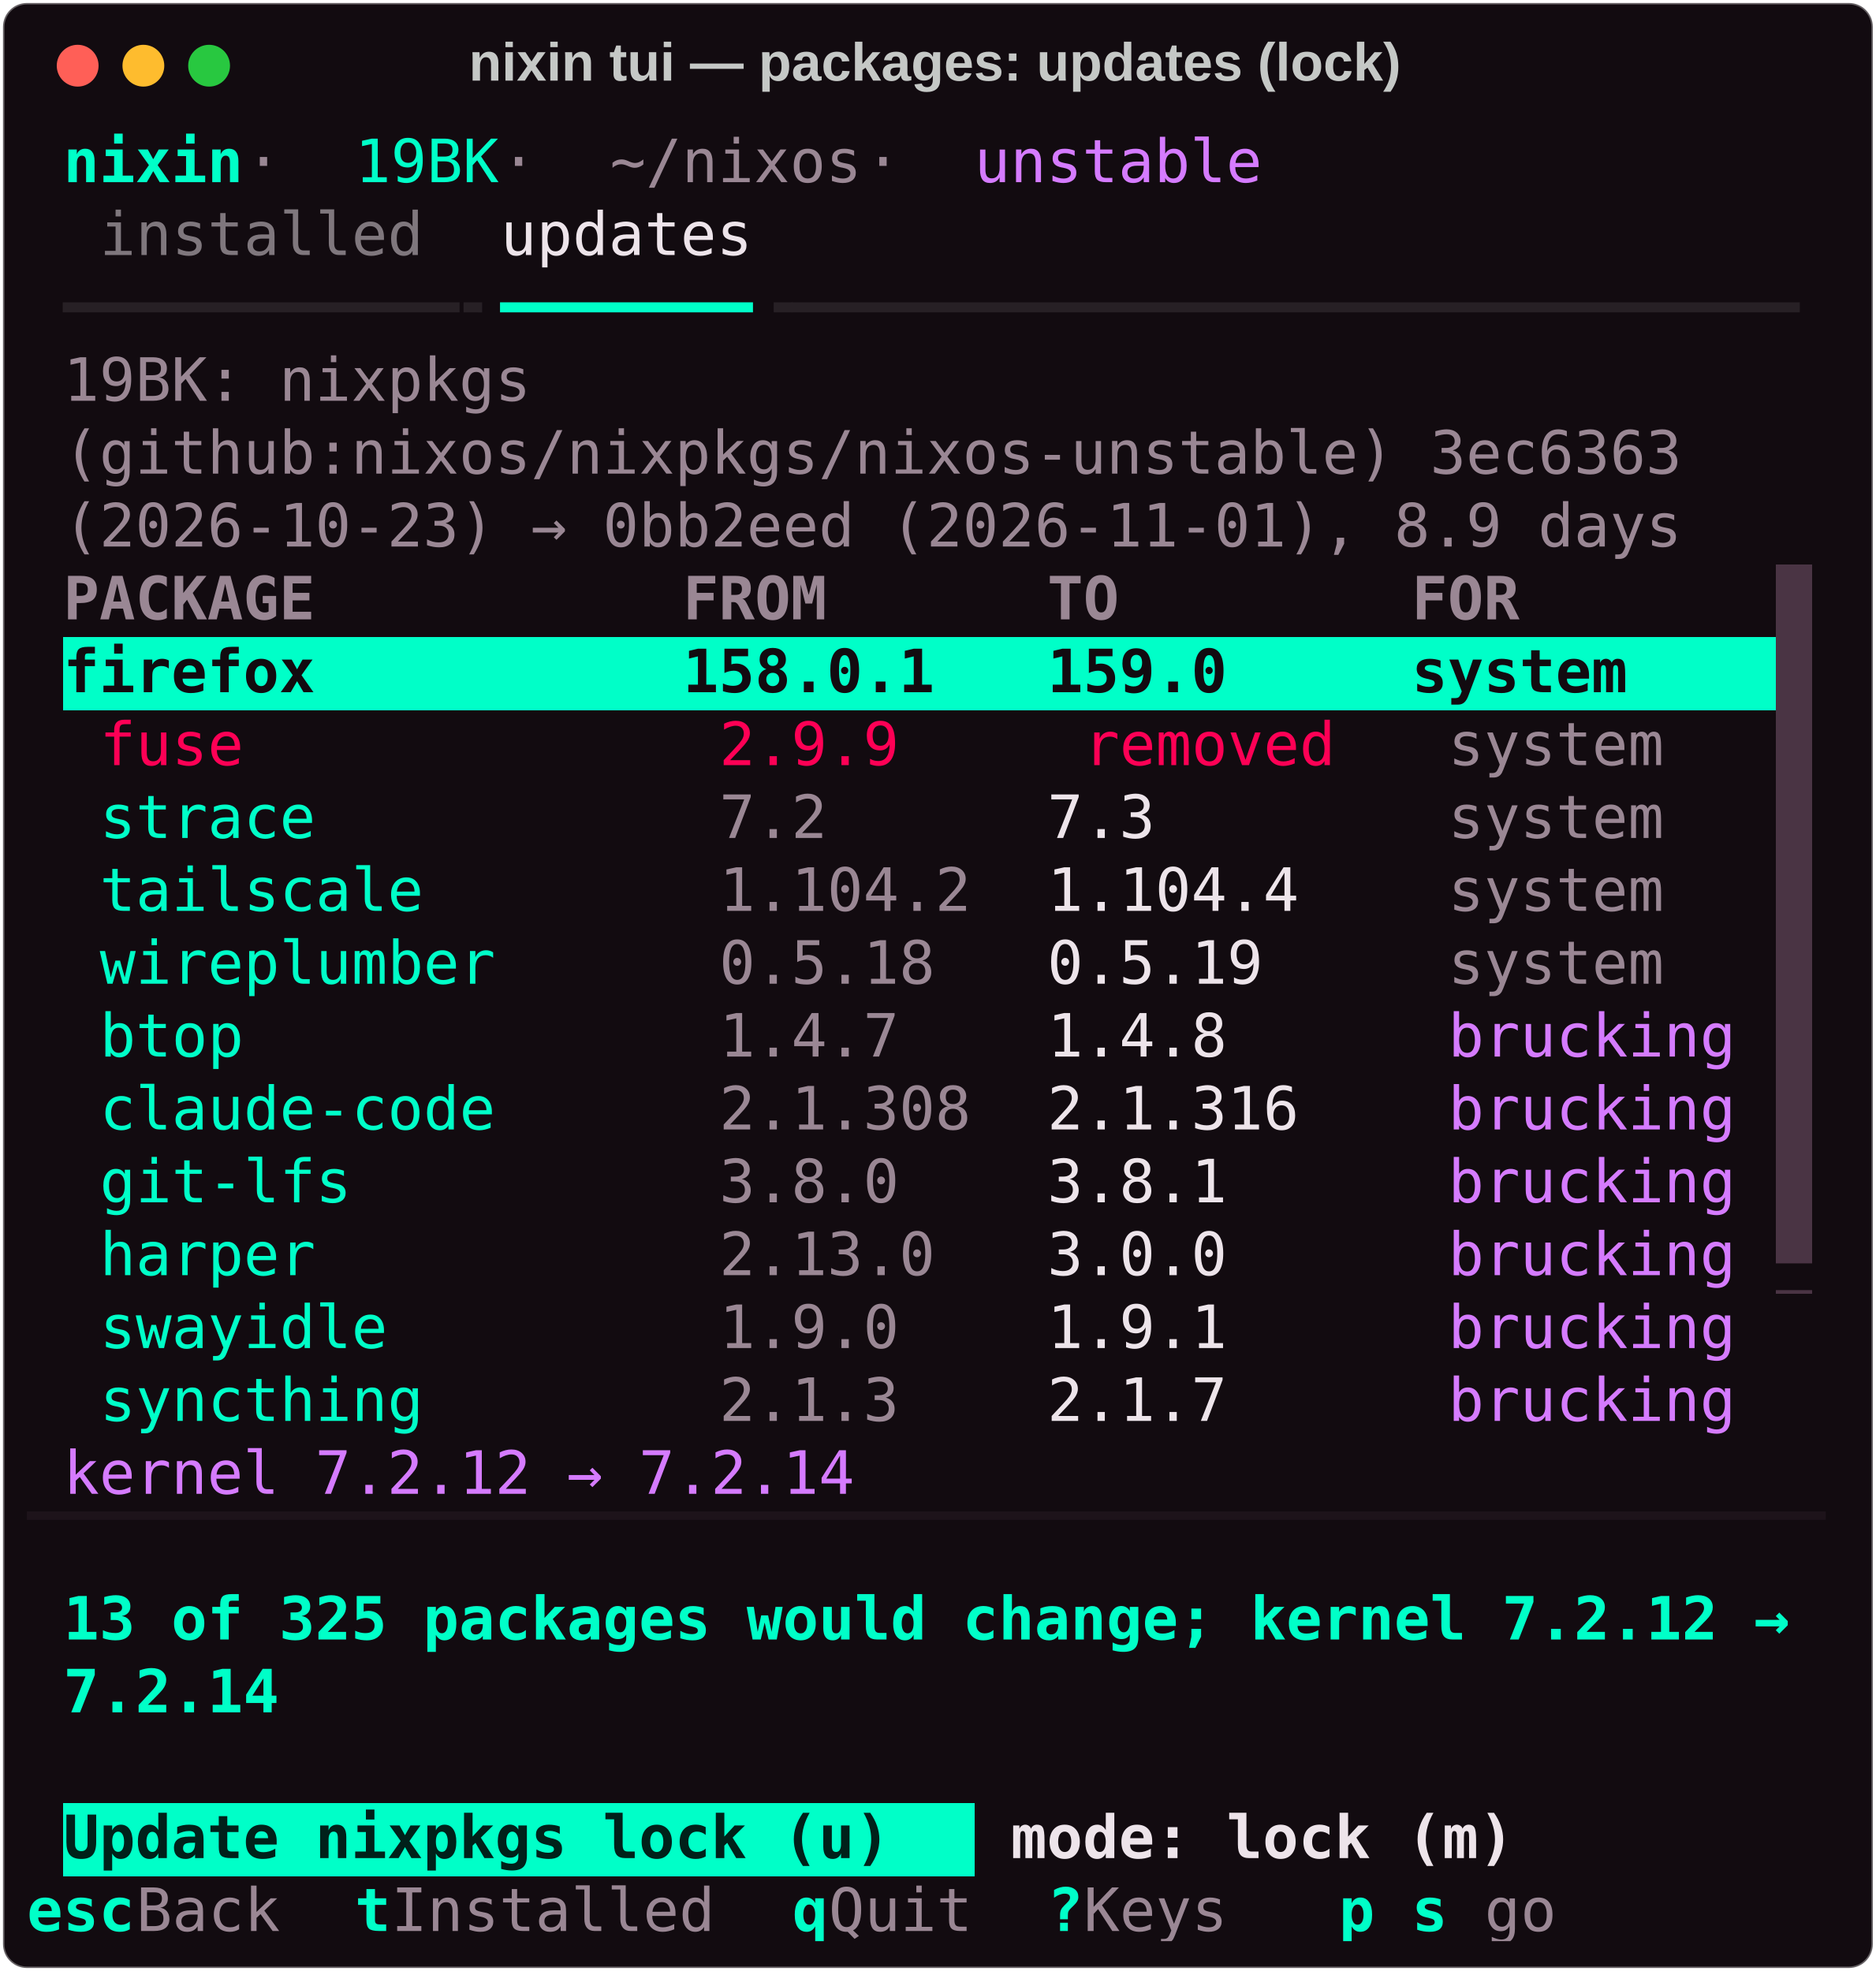
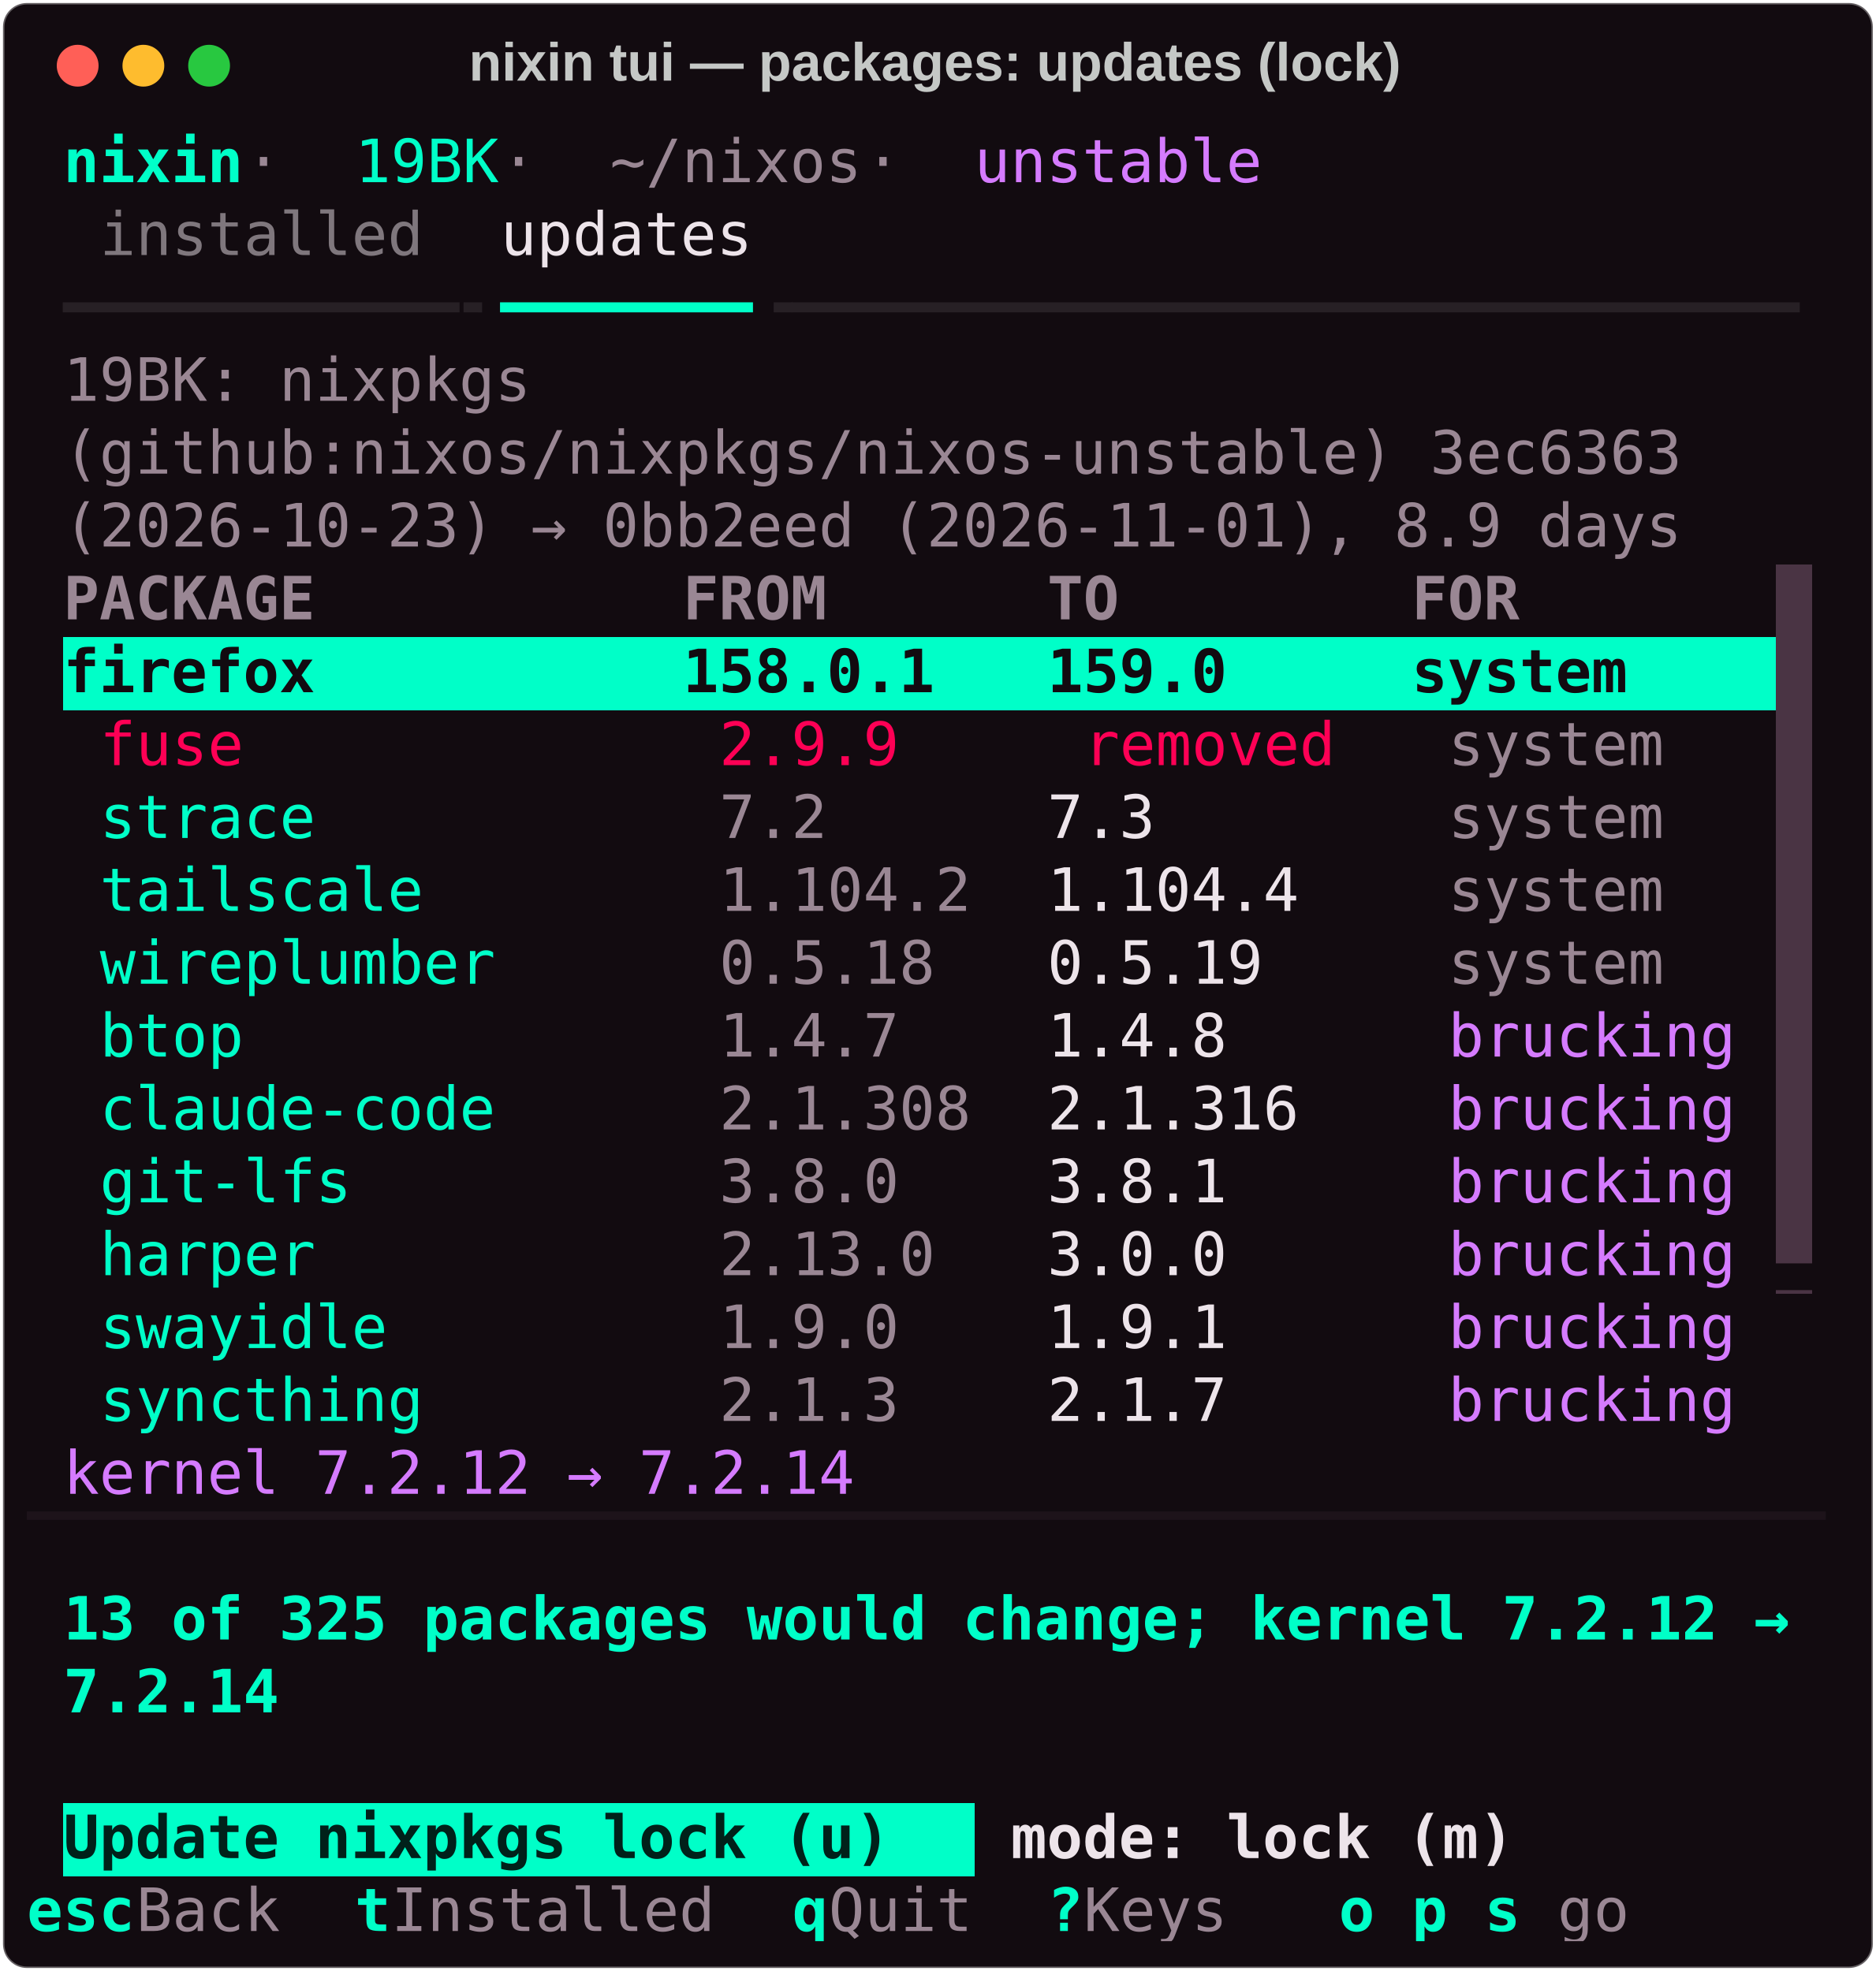
<svg xmlns="http://www.w3.org/2000/svg" class="rich-terminal" viewBox="0 0 628 660.0">
  <style>

    @font-face {
        font-family: "Fira Code";
        src: local("FiraCode-Regular"),
                url("https://cdnjs.cloudflare.com/ajax/libs/firacode/6.2.0/woff2/FiraCode-Regular.woff2") format("woff2"),
                url("https://cdnjs.cloudflare.com/ajax/libs/firacode/6.2.0/woff/FiraCode-Regular.woff") format("woff");
        font-style: normal;
        font-weight: 400;
    }
    @font-face {
        font-family: "Fira Code";
        src: local("FiraCode-Bold"),
                url("https://cdnjs.cloudflare.com/ajax/libs/firacode/6.2.0/woff2/FiraCode-Bold.woff2") format("woff2"),
                url("https://cdnjs.cloudflare.com/ajax/libs/firacode/6.2.0/woff/FiraCode-Bold.woff") format("woff");
        font-style: bold;
        font-weight: 700;
    }

-     .terminal-3539725747-matrix {
+     .terminal-1426546803-matrix {
        font-family: Fira Code, monospace;
        font-size: 20px;
        line-height: 24.4px;
        font-variant-east-asian: full-width;
    }

-     .terminal-3539725747-title {
+     .terminal-1426546803-title {
        font-size: 18px;
        font-weight: bold;
        font-family: arial;
    }

-     .terminal-3539725747-r1 { fill: #c5c8c6 }
- .terminal-3539725747-r2 { fill: #00ffc8;font-weight: bold }
- .terminal-3539725747-r3 { fill: #9a8794 }
- .terminal-3539725747-r4 { fill: #00ffc8 }
- .terminal-3539725747-r5 { fill: #d57bff }
- .terminal-3539725747-r6 { fill: #7f777d }
- .terminal-3539725747-r7 { fill: #ede4ea }
- .terminal-3539725747-r8 { fill: #272025 }
- .terminal-3539725747-r9 { fill: #9a8794;font-weight: bold }
- .terminal-3539725747-r10 { fill: #120b10 }
- .terminal-3539725747-r11 { fill: #120b10;font-weight: bold }
- .terminal-3539725747-r12 { fill: #fe0055 }
- .terminal-3539725747-r13 { fill: #1d131a }
- .terminal-3539725747-r14 { fill: #00211a;font-weight: bold }
- .terminal-3539725747-r15 { fill: #ede4ea;font-weight: bold }
+     .terminal-1426546803-r1 { fill: #c5c8c6 }
+ .terminal-1426546803-r2 { fill: #00ffc8;font-weight: bold }
+ .terminal-1426546803-r3 { fill: #9a8794 }
+ .terminal-1426546803-r4 { fill: #00ffc8 }
+ .terminal-1426546803-r5 { fill: #d57bff }
+ .terminal-1426546803-r6 { fill: #7f777d }
+ .terminal-1426546803-r7 { fill: #ede4ea }
+ .terminal-1426546803-r8 { fill: #272025 }
+ .terminal-1426546803-r9 { fill: #9a8794;font-weight: bold }
+ .terminal-1426546803-r10 { fill: #120b10 }
+ .terminal-1426546803-r11 { fill: #120b10;font-weight: bold }
+ .terminal-1426546803-r12 { fill: #fe0055 }
+ .terminal-1426546803-r13 { fill: #1d131a }
+ .terminal-1426546803-r14 { fill: #00211a;font-weight: bold }
+ .terminal-1426546803-r15 { fill: #ede4ea;font-weight: bold }
    </style>
  <defs>
-     <clipPath id="terminal-3539725747-clip-terminal">
+     <clipPath id="terminal-1426546803-clip-terminal">
      <rect x="0" y="0" width="609.0" height="609.0" />
    </clipPath>
-     <clipPath id="terminal-3539725747-line-0">
+     <clipPath id="terminal-1426546803-line-0">
      <rect x="0" y="1.5" width="610" height="24.65" />
    </clipPath>
-     <clipPath id="terminal-3539725747-line-1">
+     <clipPath id="terminal-1426546803-line-1">
      <rect x="0" y="25.9" width="610" height="24.65" />
    </clipPath>
-     <clipPath id="terminal-3539725747-line-2">
+     <clipPath id="terminal-1426546803-line-2">
      <rect x="0" y="50.3" width="610" height="24.65" />
    </clipPath>
-     <clipPath id="terminal-3539725747-line-3">
+     <clipPath id="terminal-1426546803-line-3">
      <rect x="0" y="74.7" width="610" height="24.65" />
    </clipPath>
-     <clipPath id="terminal-3539725747-line-4">
+     <clipPath id="terminal-1426546803-line-4">
      <rect x="0" y="99.1" width="610" height="24.65" />
    </clipPath>
-     <clipPath id="terminal-3539725747-line-5">
+     <clipPath id="terminal-1426546803-line-5">
      <rect x="0" y="123.5" width="610" height="24.65" />
    </clipPath>
-     <clipPath id="terminal-3539725747-line-6">
+     <clipPath id="terminal-1426546803-line-6">
      <rect x="0" y="147.9" width="610" height="24.65" />
    </clipPath>
-     <clipPath id="terminal-3539725747-line-7">
+     <clipPath id="terminal-1426546803-line-7">
      <rect x="0" y="172.3" width="610" height="24.65" />
    </clipPath>
-     <clipPath id="terminal-3539725747-line-8">
+     <clipPath id="terminal-1426546803-line-8">
      <rect x="0" y="196.7" width="610" height="24.65" />
    </clipPath>
-     <clipPath id="terminal-3539725747-line-9">
+     <clipPath id="terminal-1426546803-line-9">
      <rect x="0" y="221.1" width="610" height="24.65" />
    </clipPath>
-     <clipPath id="terminal-3539725747-line-10">
+     <clipPath id="terminal-1426546803-line-10">
      <rect x="0" y="245.5" width="610" height="24.65" />
    </clipPath>
-     <clipPath id="terminal-3539725747-line-11">
+     <clipPath id="terminal-1426546803-line-11">
      <rect x="0" y="269.9" width="610" height="24.65" />
    </clipPath>
-     <clipPath id="terminal-3539725747-line-12">
+     <clipPath id="terminal-1426546803-line-12">
      <rect x="0" y="294.3" width="610" height="24.65" />
    </clipPath>
-     <clipPath id="terminal-3539725747-line-13">
+     <clipPath id="terminal-1426546803-line-13">
      <rect x="0" y="318.7" width="610" height="24.65" />
    </clipPath>
-     <clipPath id="terminal-3539725747-line-14">
+     <clipPath id="terminal-1426546803-line-14">
      <rect x="0" y="343.1" width="610" height="24.65" />
    </clipPath>
-     <clipPath id="terminal-3539725747-line-15">
+     <clipPath id="terminal-1426546803-line-15">
      <rect x="0" y="367.5" width="610" height="24.65" />
    </clipPath>
-     <clipPath id="terminal-3539725747-line-16">
+     <clipPath id="terminal-1426546803-line-16">
      <rect x="0" y="391.9" width="610" height="24.65" />
    </clipPath>
-     <clipPath id="terminal-3539725747-line-17">
+     <clipPath id="terminal-1426546803-line-17">
      <rect x="0" y="416.3" width="610" height="24.65" />
    </clipPath>
-     <clipPath id="terminal-3539725747-line-18">
+     <clipPath id="terminal-1426546803-line-18">
      <rect x="0" y="440.7" width="610" height="24.65" />
    </clipPath>
-     <clipPath id="terminal-3539725747-line-19">
+     <clipPath id="terminal-1426546803-line-19">
      <rect x="0" y="465.1" width="610" height="24.65" />
    </clipPath>
-     <clipPath id="terminal-3539725747-line-20">
+     <clipPath id="terminal-1426546803-line-20">
      <rect x="0" y="489.5" width="610" height="24.65" />
    </clipPath>
-     <clipPath id="terminal-3539725747-line-21">
+     <clipPath id="terminal-1426546803-line-21">
      <rect x="0" y="513.9" width="610" height="24.65" />
    </clipPath>
-     <clipPath id="terminal-3539725747-line-22">
+     <clipPath id="terminal-1426546803-line-22">
      <rect x="0" y="538.3" width="610" height="24.65" />
    </clipPath>
-     <clipPath id="terminal-3539725747-line-23">
+     <clipPath id="terminal-1426546803-line-23">
      <rect x="0" y="562.7" width="610" height="24.65" />
    </clipPath>
  </defs>
  <rect fill="#120b10" stroke="rgba(255,255,255,0.35)" stroke-width="1" x="1" y="1" width="626" height="658" rx="8" />
-   <text class="terminal-3539725747-title" fill="#c5c8c6" text-anchor="middle" x="313" y="27">nixin tui — packages: updates (lock)</text>
+   <text class="terminal-1426546803-title" fill="#c5c8c6" text-anchor="middle" x="313" y="27">nixin tui — packages: updates (lock)</text>
  <g transform="translate(26,22)">
    <circle cx="0" cy="0" r="7" fill="#ff5f57" />
    <circle cx="22" cy="0" r="7" fill="#febc2e" />
    <circle cx="44" cy="0" r="7" fill="#28c840" />
  </g>
-   <g transform="translate(9, 41)" clip-path="url(#terminal-3539725747-clip-terminal)">
+   <g transform="translate(9, 41)" clip-path="url(#terminal-1426546803-clip-terminal)">
    <rect fill="#4a3444" x="585.6" y="147.9" width="12.2" height="24.65" shape-rendering="crispEdges" />
    <rect fill="#00ffc8" x="12.2" y="172.3" width="207.4" height="24.65" shape-rendering="crispEdges" />
    <rect fill="#00ffc8" x="219.6" y="172.3" width="122" height="24.65" shape-rendering="crispEdges" />
    <rect fill="#00ffc8" x="341.6" y="172.3" width="122" height="24.65" shape-rendering="crispEdges" />
    <rect fill="#00ffc8" x="463.6" y="172.3" width="122" height="24.65" shape-rendering="crispEdges" />
    <rect fill="#4a3444" x="585.6" y="172.3" width="12.2" height="24.65" shape-rendering="crispEdges" />
    <rect fill="#4a3444" x="585.6" y="196.7" width="12.2" height="24.65" shape-rendering="crispEdges" />
    <rect fill="#4a3444" x="585.6" y="221.1" width="12.2" height="24.65" shape-rendering="crispEdges" />
    <rect fill="#4a3444" x="585.6" y="245.5" width="12.2" height="24.65" shape-rendering="crispEdges" />
    <rect fill="#4a3444" x="585.6" y="269.9" width="12.2" height="24.65" shape-rendering="crispEdges" />
    <rect fill="#4a3444" x="585.6" y="294.3" width="12.2" height="24.65" shape-rendering="crispEdges" />
    <rect fill="#4a3444" x="585.6" y="318.7" width="12.2" height="24.65" shape-rendering="crispEdges" />
    <rect fill="#4a3444" x="585.6" y="343.1" width="12.2" height="24.65" shape-rendering="crispEdges" />
    <rect fill="#4a3444" x="585.6" y="367.5" width="12.2" height="24.65" shape-rendering="crispEdges" />
    <rect fill="#00ffc8" x="12.2" y="562.7" width="305" height="24.65" shape-rendering="crispEdges" />
-     <g class="terminal-3539725747-matrix">
-       <text class="terminal-3539725747-r2" x="12.2" y="20" textLength="61" clip-path="url(#terminal-3539725747-line-0)">nixin</text>
-       <text class="terminal-3539725747-r3" x="73.2" y="20" textLength="36.6" clip-path="url(#terminal-3539725747-line-0)"> · </text>
-       <text class="terminal-3539725747-r4" x="109.8" y="20" textLength="48.8" clip-path="url(#terminal-3539725747-line-0)">19BK</text>
-       <text class="terminal-3539725747-r3" x="158.6" y="20" textLength="36.6" clip-path="url(#terminal-3539725747-line-0)"> · </text>
-       <text class="terminal-3539725747-r3" x="195.2" y="20" textLength="85.4" clip-path="url(#terminal-3539725747-line-0)">~/nixos</text>
-       <text class="terminal-3539725747-r3" x="280.6" y="20" textLength="36.6" clip-path="url(#terminal-3539725747-line-0)"> · </text>
-       <text class="terminal-3539725747-r5" x="317.2" y="20" textLength="97.6" clip-path="url(#terminal-3539725747-line-0)">unstable</text>
-       <text class="terminal-3539725747-r1" x="610" y="20" textLength="12.2" clip-path="url(#terminal-3539725747-line-0)">
- </text>
-       <text class="terminal-3539725747-r6" x="24.4" y="44.4" textLength="109.8" clip-path="url(#terminal-3539725747-line-1)">installed</text>
-       <text class="terminal-3539725747-r7" x="158.6" y="44.4" textLength="85.4" clip-path="url(#terminal-3539725747-line-1)">updates</text>
-       <text class="terminal-3539725747-r1" x="610" y="44.4" textLength="12.2" clip-path="url(#terminal-3539725747-line-1)">
- </text>
-       <text class="terminal-3539725747-r8" x="12.2" y="68.8" textLength="134.2" clip-path="url(#terminal-3539725747-line-2)">━━━━━━━━━━━</text>
-       <text class="terminal-3539725747-r8" x="146.4" y="68.8" textLength="12.2" clip-path="url(#terminal-3539725747-line-2)">╸</text>
-       <text class="terminal-3539725747-r4" x="158.6" y="68.8" textLength="85.4" clip-path="url(#terminal-3539725747-line-2)">━━━━━━━</text>
-       <text class="terminal-3539725747-r8" x="244" y="68.8" textLength="12.2" clip-path="url(#terminal-3539725747-line-2)">╺</text>
-       <text class="terminal-3539725747-r8" x="256.2" y="68.8" textLength="341.6" clip-path="url(#terminal-3539725747-line-2)">━━━━━━━━━━━━━━━━━━━━━━━━━━━━</text>
-       <text class="terminal-3539725747-r1" x="610" y="68.8" textLength="12.2" clip-path="url(#terminal-3539725747-line-2)">
- </text>
-       <text class="terminal-3539725747-r3" x="12.2" y="93.2" textLength="158.6" clip-path="url(#terminal-3539725747-line-3)">19BK: nixpkgs</text>
-       <text class="terminal-3539725747-r1" x="610" y="93.2" textLength="12.2" clip-path="url(#terminal-3539725747-line-3)">
- </text>
-       <text class="terminal-3539725747-r3" x="12.2" y="117.6" textLength="549" clip-path="url(#terminal-3539725747-line-4)">(github:nixos/nixpkgs/nixos-unstable) 3ec6363</text>
-       <text class="terminal-3539725747-r1" x="610" y="117.6" textLength="12.2" clip-path="url(#terminal-3539725747-line-4)">
- </text>
-       <text class="terminal-3539725747-r3" x="12.2" y="142" textLength="549" clip-path="url(#terminal-3539725747-line-5)">(2026-10-23) → 0bb2eed (2026-11-01), 8.9 days</text>
-       <text class="terminal-3539725747-r1" x="610" y="142" textLength="12.2" clip-path="url(#terminal-3539725747-line-5)">
- </text>
-       <text class="terminal-3539725747-r9" x="12.2" y="166.4" textLength="207.4" clip-path="url(#terminal-3539725747-line-6)"> PACKAGE         </text>
-       <text class="terminal-3539725747-r9" x="219.6" y="166.4" textLength="122" clip-path="url(#terminal-3539725747-line-6)"> FROM     </text>
-       <text class="terminal-3539725747-r9" x="341.6" y="166.4" textLength="122" clip-path="url(#terminal-3539725747-line-6)"> TO       </text>
-       <text class="terminal-3539725747-r9" x="463.6" y="166.4" textLength="122" clip-path="url(#terminal-3539725747-line-6)"> FOR      </text>
-       <text class="terminal-3539725747-r1" x="610" y="166.4" textLength="12.2" clip-path="url(#terminal-3539725747-line-6)">
- </text>
-       <text class="terminal-3539725747-r11" x="12.2" y="190.8" textLength="207.4" clip-path="url(#terminal-3539725747-line-7)"> firefox         </text>
-       <text class="terminal-3539725747-r11" x="219.6" y="190.8" textLength="122" clip-path="url(#terminal-3539725747-line-7)"> 158.0.1  </text>
-       <text class="terminal-3539725747-r11" x="341.6" y="190.8" textLength="122" clip-path="url(#terminal-3539725747-line-7)"> 159.0    </text>
-       <text class="terminal-3539725747-r11" x="463.6" y="190.8" textLength="122" clip-path="url(#terminal-3539725747-line-7)"> system   </text>
-       <text class="terminal-3539725747-r1" x="610" y="190.8" textLength="12.2" clip-path="url(#terminal-3539725747-line-7)">
- </text>
-       <text class="terminal-3539725747-r12" x="24.4" y="215.2" textLength="48.8" clip-path="url(#terminal-3539725747-line-8)">fuse</text>
-       <text class="terminal-3539725747-r12" x="231.8" y="215.2" textLength="61" clip-path="url(#terminal-3539725747-line-8)">2.9.9</text>
-       <text class="terminal-3539725747-r12" x="353.8" y="215.2" textLength="85.4" clip-path="url(#terminal-3539725747-line-8)">removed</text>
-       <text class="terminal-3539725747-r3" x="475.8" y="215.2" textLength="73.2" clip-path="url(#terminal-3539725747-line-8)">system</text>
-       <text class="terminal-3539725747-r1" x="610" y="215.2" textLength="12.2" clip-path="url(#terminal-3539725747-line-8)">
- </text>
-       <text class="terminal-3539725747-r4" x="24.4" y="239.6" textLength="73.2" clip-path="url(#terminal-3539725747-line-9)">strace</text>
-       <text class="terminal-3539725747-r3" x="231.8" y="239.6" textLength="36.6" clip-path="url(#terminal-3539725747-line-9)">7.2</text>
-       <text class="terminal-3539725747-r7" x="341.6" y="239.6" textLength="122" clip-path="url(#terminal-3539725747-line-9)"> 7.3      </text>
-       <text class="terminal-3539725747-r3" x="475.8" y="239.6" textLength="73.2" clip-path="url(#terminal-3539725747-line-9)">system</text>
-       <text class="terminal-3539725747-r1" x="610" y="239.6" textLength="12.2" clip-path="url(#terminal-3539725747-line-9)">
- </text>
-       <text class="terminal-3539725747-r4" x="24.4" y="264" textLength="109.8" clip-path="url(#terminal-3539725747-line-10)">tailscale</text>
-       <text class="terminal-3539725747-r3" x="231.8" y="264" textLength="85.4" clip-path="url(#terminal-3539725747-line-10)">1.104.2</text>
-       <text class="terminal-3539725747-r7" x="341.6" y="264" textLength="122" clip-path="url(#terminal-3539725747-line-10)"> 1.104.4  </text>
-       <text class="terminal-3539725747-r3" x="475.8" y="264" textLength="73.2" clip-path="url(#terminal-3539725747-line-10)">system</text>
-       <text class="terminal-3539725747-r1" x="610" y="264" textLength="12.2" clip-path="url(#terminal-3539725747-line-10)">
- </text>
-       <text class="terminal-3539725747-r4" x="24.4" y="288.4" textLength="134.2" clip-path="url(#terminal-3539725747-line-11)">wireplumber</text>
-       <text class="terminal-3539725747-r3" x="231.8" y="288.4" textLength="73.2" clip-path="url(#terminal-3539725747-line-11)">0.5.18</text>
-       <text class="terminal-3539725747-r7" x="341.6" y="288.4" textLength="122" clip-path="url(#terminal-3539725747-line-11)"> 0.5.19   </text>
-       <text class="terminal-3539725747-r3" x="475.8" y="288.4" textLength="73.2" clip-path="url(#terminal-3539725747-line-11)">system</text>
-       <text class="terminal-3539725747-r1" x="610" y="288.4" textLength="12.2" clip-path="url(#terminal-3539725747-line-11)">
- </text>
-       <text class="terminal-3539725747-r4" x="24.4" y="312.8" textLength="48.8" clip-path="url(#terminal-3539725747-line-12)">btop</text>
-       <text class="terminal-3539725747-r3" x="231.8" y="312.8" textLength="61" clip-path="url(#terminal-3539725747-line-12)">1.4.7</text>
-       <text class="terminal-3539725747-r7" x="341.6" y="312.8" textLength="122" clip-path="url(#terminal-3539725747-line-12)"> 1.4.8    </text>
-       <text class="terminal-3539725747-r5" x="475.8" y="312.8" textLength="97.6" clip-path="url(#terminal-3539725747-line-12)">brucking</text>
-       <text class="terminal-3539725747-r1" x="610" y="312.8" textLength="12.2" clip-path="url(#terminal-3539725747-line-12)">
- </text>
-       <text class="terminal-3539725747-r4" x="24.4" y="337.2" textLength="134.2" clip-path="url(#terminal-3539725747-line-13)">claude-code</text>
-       <text class="terminal-3539725747-r3" x="231.8" y="337.2" textLength="85.4" clip-path="url(#terminal-3539725747-line-13)">2.1.308</text>
-       <text class="terminal-3539725747-r7" x="341.6" y="337.2" textLength="122" clip-path="url(#terminal-3539725747-line-13)"> 2.1.316  </text>
-       <text class="terminal-3539725747-r5" x="475.8" y="337.2" textLength="97.6" clip-path="url(#terminal-3539725747-line-13)">brucking</text>
-       <text class="terminal-3539725747-r1" x="610" y="337.2" textLength="12.2" clip-path="url(#terminal-3539725747-line-13)">
- </text>
-       <text class="terminal-3539725747-r4" x="24.4" y="361.6" textLength="85.4" clip-path="url(#terminal-3539725747-line-14)">git-lfs</text>
-       <text class="terminal-3539725747-r3" x="231.8" y="361.6" textLength="61" clip-path="url(#terminal-3539725747-line-14)">3.8.0</text>
-       <text class="terminal-3539725747-r7" x="341.6" y="361.6" textLength="122" clip-path="url(#terminal-3539725747-line-14)"> 3.8.1    </text>
-       <text class="terminal-3539725747-r5" x="475.8" y="361.6" textLength="97.6" clip-path="url(#terminal-3539725747-line-14)">brucking</text>
-       <text class="terminal-3539725747-r1" x="610" y="361.6" textLength="12.2" clip-path="url(#terminal-3539725747-line-14)">
- </text>
-       <text class="terminal-3539725747-r4" x="24.4" y="386" textLength="73.2" clip-path="url(#terminal-3539725747-line-15)">harper</text>
-       <text class="terminal-3539725747-r3" x="231.8" y="386" textLength="73.2" clip-path="url(#terminal-3539725747-line-15)">2.13.0</text>
-       <text class="terminal-3539725747-r7" x="341.6" y="386" textLength="122" clip-path="url(#terminal-3539725747-line-15)"> 3.0.0    </text>
-       <text class="terminal-3539725747-r5" x="475.8" y="386" textLength="97.6" clip-path="url(#terminal-3539725747-line-15)">brucking</text>
-       <text class="terminal-3539725747-r10" x="585.6" y="386" textLength="12.2" clip-path="url(#terminal-3539725747-line-15)">▃</text>
-       <text class="terminal-3539725747-r1" x="610" y="386" textLength="12.2" clip-path="url(#terminal-3539725747-line-15)">
- </text>
-       <text class="terminal-3539725747-r4" x="24.4" y="410.4" textLength="97.6" clip-path="url(#terminal-3539725747-line-16)">swayidle</text>
-       <text class="terminal-3539725747-r3" x="231.8" y="410.4" textLength="61" clip-path="url(#terminal-3539725747-line-16)">1.9.0</text>
-       <text class="terminal-3539725747-r7" x="341.6" y="410.4" textLength="122" clip-path="url(#terminal-3539725747-line-16)"> 1.9.1    </text>
-       <text class="terminal-3539725747-r5" x="475.8" y="410.4" textLength="97.6" clip-path="url(#terminal-3539725747-line-16)">brucking</text>
-       <text class="terminal-3539725747-r1" x="610" y="410.4" textLength="12.2" clip-path="url(#terminal-3539725747-line-16)">
- </text>
-       <text class="terminal-3539725747-r4" x="24.4" y="434.8" textLength="109.8" clip-path="url(#terminal-3539725747-line-17)">syncthing</text>
-       <text class="terminal-3539725747-r3" x="231.8" y="434.8" textLength="61" clip-path="url(#terminal-3539725747-line-17)">2.1.3</text>
-       <text class="terminal-3539725747-r7" x="341.6" y="434.8" textLength="122" clip-path="url(#terminal-3539725747-line-17)"> 2.1.7    </text>
-       <text class="terminal-3539725747-r5" x="475.8" y="434.8" textLength="97.6" clip-path="url(#terminal-3539725747-line-17)">brucking</text>
-       <text class="terminal-3539725747-r1" x="610" y="434.8" textLength="12.2" clip-path="url(#terminal-3539725747-line-17)">
- </text>
-       <text class="terminal-3539725747-r5" x="12.2" y="459.2" textLength="268.4" clip-path="url(#terminal-3539725747-line-18)">kernel 7.2.12 → 7.2.14</text>
-       <text class="terminal-3539725747-r1" x="610" y="459.2" textLength="12.2" clip-path="url(#terminal-3539725747-line-18)">
- </text>
-       <text class="terminal-3539725747-r13" x="0" y="483.6" textLength="610" clip-path="url(#terminal-3539725747-line-19)">▔▔▔▔▔▔▔▔▔▔▔▔▔▔▔▔▔▔▔▔▔▔▔▔▔▔▔▔▔▔▔▔▔▔▔▔▔▔▔▔▔▔▔▔▔▔▔▔▔▔</text>
-       <text class="terminal-3539725747-r1" x="610" y="483.6" textLength="12.2" clip-path="url(#terminal-3539725747-line-19)">
- </text>
-       <text class="terminal-3539725747-r2" x="12.2" y="508" textLength="585.6" clip-path="url(#terminal-3539725747-line-20)">13 of 325 packages would change; kernel 7.2.12 →</text>
-       <text class="terminal-3539725747-r1" x="610" y="508" textLength="12.2" clip-path="url(#terminal-3539725747-line-20)">
- </text>
-       <text class="terminal-3539725747-r2" x="12.2" y="532.4" textLength="73.2" clip-path="url(#terminal-3539725747-line-21)">7.2.14</text>
-       <text class="terminal-3539725747-r1" x="610" y="532.4" textLength="12.2" clip-path="url(#terminal-3539725747-line-21)">
- </text>
-       <text class="terminal-3539725747-r1" x="610" y="556.8" textLength="12.2" clip-path="url(#terminal-3539725747-line-22)">
- </text>
-       <text class="terminal-3539725747-r14" x="12.2" y="581.2" textLength="305" clip-path="url(#terminal-3539725747-line-23)"> Update nixpkgs lock (u) </text>
-       <text class="terminal-3539725747-r15" x="329.4" y="581.2" textLength="195.2" clip-path="url(#terminal-3539725747-line-23)"> mode: lock (m) </text>
-       <text class="terminal-3539725747-r1" x="610" y="581.2" textLength="12.2" clip-path="url(#terminal-3539725747-line-23)">
- </text>
-       <text class="terminal-3539725747-r2" x="0" y="605.6" textLength="36.6" clip-path="url(#terminal-3539725747-line-24)">esc</text>
-       <text class="terminal-3539725747-r3" x="36.6" y="605.6" textLength="61" clip-path="url(#terminal-3539725747-line-24)"> Back</text>
-       <text class="terminal-3539725747-r2" x="109.8" y="605.6" textLength="12.2" clip-path="url(#terminal-3539725747-line-24)">t</text>
-       <text class="terminal-3539725747-r3" x="122" y="605.6" textLength="122" clip-path="url(#terminal-3539725747-line-24)"> Installed</text>
-       <text class="terminal-3539725747-r2" x="256.2" y="605.6" textLength="12.2" clip-path="url(#terminal-3539725747-line-24)">q</text>
-       <text class="terminal-3539725747-r3" x="268.4" y="605.6" textLength="61" clip-path="url(#terminal-3539725747-line-24)"> Quit</text>
-       <text class="terminal-3539725747-r2" x="341.6" y="605.6" textLength="12.2" clip-path="url(#terminal-3539725747-line-24)">?</text>
-       <text class="terminal-3539725747-r3" x="353.8" y="605.6" textLength="61" clip-path="url(#terminal-3539725747-line-24)"> Keys</text>
-       <text class="terminal-3539725747-r2" x="439.2" y="605.6" textLength="12.2" clip-path="url(#terminal-3539725747-line-24)">p</text>
-       <text class="terminal-3539725747-r2" x="463.6" y="605.6" textLength="12.2" clip-path="url(#terminal-3539725747-line-24)">s</text>
-       <text class="terminal-3539725747-r3" x="488" y="605.6" textLength="24.4" clip-path="url(#terminal-3539725747-line-24)">go</text>
+     <g class="terminal-1426546803-matrix">
+       <text class="terminal-1426546803-r2" x="12.2" y="20" textLength="61" clip-path="url(#terminal-1426546803-line-0)">nixin</text>
+       <text class="terminal-1426546803-r3" x="73.2" y="20" textLength="36.6" clip-path="url(#terminal-1426546803-line-0)"> · </text>
+       <text class="terminal-1426546803-r4" x="109.8" y="20" textLength="48.8" clip-path="url(#terminal-1426546803-line-0)">19BK</text>
+       <text class="terminal-1426546803-r3" x="158.6" y="20" textLength="36.6" clip-path="url(#terminal-1426546803-line-0)"> · </text>
+       <text class="terminal-1426546803-r3" x="195.2" y="20" textLength="85.4" clip-path="url(#terminal-1426546803-line-0)">~/nixos</text>
+       <text class="terminal-1426546803-r3" x="280.6" y="20" textLength="36.6" clip-path="url(#terminal-1426546803-line-0)"> · </text>
+       <text class="terminal-1426546803-r5" x="317.2" y="20" textLength="97.6" clip-path="url(#terminal-1426546803-line-0)">unstable</text>
+       <text class="terminal-1426546803-r1" x="610" y="20" textLength="12.2" clip-path="url(#terminal-1426546803-line-0)">
+ </text>
+       <text class="terminal-1426546803-r6" x="24.4" y="44.4" textLength="109.8" clip-path="url(#terminal-1426546803-line-1)">installed</text>
+       <text class="terminal-1426546803-r7" x="158.6" y="44.4" textLength="85.4" clip-path="url(#terminal-1426546803-line-1)">updates</text>
+       <text class="terminal-1426546803-r1" x="610" y="44.4" textLength="12.2" clip-path="url(#terminal-1426546803-line-1)">
+ </text>
+       <text class="terminal-1426546803-r8" x="12.2" y="68.8" textLength="134.2" clip-path="url(#terminal-1426546803-line-2)">━━━━━━━━━━━</text>
+       <text class="terminal-1426546803-r8" x="146.4" y="68.8" textLength="12.2" clip-path="url(#terminal-1426546803-line-2)">╸</text>
+       <text class="terminal-1426546803-r4" x="158.6" y="68.8" textLength="85.4" clip-path="url(#terminal-1426546803-line-2)">━━━━━━━</text>
+       <text class="terminal-1426546803-r8" x="244" y="68.8" textLength="12.2" clip-path="url(#terminal-1426546803-line-2)">╺</text>
+       <text class="terminal-1426546803-r8" x="256.2" y="68.8" textLength="341.6" clip-path="url(#terminal-1426546803-line-2)">━━━━━━━━━━━━━━━━━━━━━━━━━━━━</text>
+       <text class="terminal-1426546803-r1" x="610" y="68.8" textLength="12.2" clip-path="url(#terminal-1426546803-line-2)">
+ </text>
+       <text class="terminal-1426546803-r3" x="12.2" y="93.2" textLength="158.6" clip-path="url(#terminal-1426546803-line-3)">19BK: nixpkgs</text>
+       <text class="terminal-1426546803-r1" x="610" y="93.2" textLength="12.2" clip-path="url(#terminal-1426546803-line-3)">
+ </text>
+       <text class="terminal-1426546803-r3" x="12.2" y="117.6" textLength="549" clip-path="url(#terminal-1426546803-line-4)">(github:nixos/nixpkgs/nixos-unstable) 3ec6363</text>
+       <text class="terminal-1426546803-r1" x="610" y="117.6" textLength="12.2" clip-path="url(#terminal-1426546803-line-4)">
+ </text>
+       <text class="terminal-1426546803-r3" x="12.2" y="142" textLength="549" clip-path="url(#terminal-1426546803-line-5)">(2026-10-23) → 0bb2eed (2026-11-01), 8.9 days</text>
+       <text class="terminal-1426546803-r1" x="610" y="142" textLength="12.2" clip-path="url(#terminal-1426546803-line-5)">
+ </text>
+       <text class="terminal-1426546803-r9" x="12.2" y="166.4" textLength="207.4" clip-path="url(#terminal-1426546803-line-6)"> PACKAGE         </text>
+       <text class="terminal-1426546803-r9" x="219.6" y="166.4" textLength="122" clip-path="url(#terminal-1426546803-line-6)"> FROM     </text>
+       <text class="terminal-1426546803-r9" x="341.6" y="166.4" textLength="122" clip-path="url(#terminal-1426546803-line-6)"> TO       </text>
+       <text class="terminal-1426546803-r9" x="463.6" y="166.4" textLength="122" clip-path="url(#terminal-1426546803-line-6)"> FOR      </text>
+       <text class="terminal-1426546803-r1" x="610" y="166.4" textLength="12.2" clip-path="url(#terminal-1426546803-line-6)">
+ </text>
+       <text class="terminal-1426546803-r11" x="12.2" y="190.8" textLength="207.4" clip-path="url(#terminal-1426546803-line-7)"> firefox         </text>
+       <text class="terminal-1426546803-r11" x="219.6" y="190.8" textLength="122" clip-path="url(#terminal-1426546803-line-7)"> 158.0.1  </text>
+       <text class="terminal-1426546803-r11" x="341.6" y="190.8" textLength="122" clip-path="url(#terminal-1426546803-line-7)"> 159.0    </text>
+       <text class="terminal-1426546803-r11" x="463.6" y="190.8" textLength="122" clip-path="url(#terminal-1426546803-line-7)"> system   </text>
+       <text class="terminal-1426546803-r1" x="610" y="190.8" textLength="12.2" clip-path="url(#terminal-1426546803-line-7)">
+ </text>
+       <text class="terminal-1426546803-r12" x="24.4" y="215.2" textLength="48.8" clip-path="url(#terminal-1426546803-line-8)">fuse</text>
+       <text class="terminal-1426546803-r12" x="231.8" y="215.2" textLength="61" clip-path="url(#terminal-1426546803-line-8)">2.9.9</text>
+       <text class="terminal-1426546803-r12" x="353.8" y="215.2" textLength="85.4" clip-path="url(#terminal-1426546803-line-8)">removed</text>
+       <text class="terminal-1426546803-r3" x="475.8" y="215.2" textLength="73.2" clip-path="url(#terminal-1426546803-line-8)">system</text>
+       <text class="terminal-1426546803-r1" x="610" y="215.2" textLength="12.2" clip-path="url(#terminal-1426546803-line-8)">
+ </text>
+       <text class="terminal-1426546803-r4" x="24.4" y="239.6" textLength="73.2" clip-path="url(#terminal-1426546803-line-9)">strace</text>
+       <text class="terminal-1426546803-r3" x="231.8" y="239.6" textLength="36.6" clip-path="url(#terminal-1426546803-line-9)">7.2</text>
+       <text class="terminal-1426546803-r7" x="341.6" y="239.6" textLength="122" clip-path="url(#terminal-1426546803-line-9)"> 7.3      </text>
+       <text class="terminal-1426546803-r3" x="475.8" y="239.6" textLength="73.2" clip-path="url(#terminal-1426546803-line-9)">system</text>
+       <text class="terminal-1426546803-r1" x="610" y="239.6" textLength="12.2" clip-path="url(#terminal-1426546803-line-9)">
+ </text>
+       <text class="terminal-1426546803-r4" x="24.4" y="264" textLength="109.8" clip-path="url(#terminal-1426546803-line-10)">tailscale</text>
+       <text class="terminal-1426546803-r3" x="231.8" y="264" textLength="85.4" clip-path="url(#terminal-1426546803-line-10)">1.104.2</text>
+       <text class="terminal-1426546803-r7" x="341.6" y="264" textLength="122" clip-path="url(#terminal-1426546803-line-10)"> 1.104.4  </text>
+       <text class="terminal-1426546803-r3" x="475.8" y="264" textLength="73.2" clip-path="url(#terminal-1426546803-line-10)">system</text>
+       <text class="terminal-1426546803-r1" x="610" y="264" textLength="12.2" clip-path="url(#terminal-1426546803-line-10)">
+ </text>
+       <text class="terminal-1426546803-r4" x="24.4" y="288.4" textLength="134.2" clip-path="url(#terminal-1426546803-line-11)">wireplumber</text>
+       <text class="terminal-1426546803-r3" x="231.8" y="288.4" textLength="73.2" clip-path="url(#terminal-1426546803-line-11)">0.5.18</text>
+       <text class="terminal-1426546803-r7" x="341.6" y="288.4" textLength="122" clip-path="url(#terminal-1426546803-line-11)"> 0.5.19   </text>
+       <text class="terminal-1426546803-r3" x="475.8" y="288.4" textLength="73.2" clip-path="url(#terminal-1426546803-line-11)">system</text>
+       <text class="terminal-1426546803-r1" x="610" y="288.4" textLength="12.2" clip-path="url(#terminal-1426546803-line-11)">
+ </text>
+       <text class="terminal-1426546803-r4" x="24.4" y="312.8" textLength="48.8" clip-path="url(#terminal-1426546803-line-12)">btop</text>
+       <text class="terminal-1426546803-r3" x="231.8" y="312.8" textLength="61" clip-path="url(#terminal-1426546803-line-12)">1.4.7</text>
+       <text class="terminal-1426546803-r7" x="341.6" y="312.8" textLength="122" clip-path="url(#terminal-1426546803-line-12)"> 1.4.8    </text>
+       <text class="terminal-1426546803-r5" x="475.8" y="312.8" textLength="97.6" clip-path="url(#terminal-1426546803-line-12)">brucking</text>
+       <text class="terminal-1426546803-r1" x="610" y="312.8" textLength="12.2" clip-path="url(#terminal-1426546803-line-12)">
+ </text>
+       <text class="terminal-1426546803-r4" x="24.4" y="337.2" textLength="134.2" clip-path="url(#terminal-1426546803-line-13)">claude-code</text>
+       <text class="terminal-1426546803-r3" x="231.8" y="337.2" textLength="85.4" clip-path="url(#terminal-1426546803-line-13)">2.1.308</text>
+       <text class="terminal-1426546803-r7" x="341.6" y="337.2" textLength="122" clip-path="url(#terminal-1426546803-line-13)"> 2.1.316  </text>
+       <text class="terminal-1426546803-r5" x="475.8" y="337.2" textLength="97.6" clip-path="url(#terminal-1426546803-line-13)">brucking</text>
+       <text class="terminal-1426546803-r1" x="610" y="337.2" textLength="12.2" clip-path="url(#terminal-1426546803-line-13)">
+ </text>
+       <text class="terminal-1426546803-r4" x="24.4" y="361.6" textLength="85.4" clip-path="url(#terminal-1426546803-line-14)">git-lfs</text>
+       <text class="terminal-1426546803-r3" x="231.8" y="361.6" textLength="61" clip-path="url(#terminal-1426546803-line-14)">3.8.0</text>
+       <text class="terminal-1426546803-r7" x="341.6" y="361.6" textLength="122" clip-path="url(#terminal-1426546803-line-14)"> 3.8.1    </text>
+       <text class="terminal-1426546803-r5" x="475.8" y="361.6" textLength="97.6" clip-path="url(#terminal-1426546803-line-14)">brucking</text>
+       <text class="terminal-1426546803-r1" x="610" y="361.6" textLength="12.2" clip-path="url(#terminal-1426546803-line-14)">
+ </text>
+       <text class="terminal-1426546803-r4" x="24.4" y="386" textLength="73.2" clip-path="url(#terminal-1426546803-line-15)">harper</text>
+       <text class="terminal-1426546803-r3" x="231.8" y="386" textLength="73.2" clip-path="url(#terminal-1426546803-line-15)">2.13.0</text>
+       <text class="terminal-1426546803-r7" x="341.6" y="386" textLength="122" clip-path="url(#terminal-1426546803-line-15)"> 3.0.0    </text>
+       <text class="terminal-1426546803-r5" x="475.8" y="386" textLength="97.6" clip-path="url(#terminal-1426546803-line-15)">brucking</text>
+       <text class="terminal-1426546803-r10" x="585.6" y="386" textLength="12.2" clip-path="url(#terminal-1426546803-line-15)">▃</text>
+       <text class="terminal-1426546803-r1" x="610" y="386" textLength="12.2" clip-path="url(#terminal-1426546803-line-15)">
+ </text>
+       <text class="terminal-1426546803-r4" x="24.4" y="410.4" textLength="97.6" clip-path="url(#terminal-1426546803-line-16)">swayidle</text>
+       <text class="terminal-1426546803-r3" x="231.8" y="410.4" textLength="61" clip-path="url(#terminal-1426546803-line-16)">1.9.0</text>
+       <text class="terminal-1426546803-r7" x="341.6" y="410.4" textLength="122" clip-path="url(#terminal-1426546803-line-16)"> 1.9.1    </text>
+       <text class="terminal-1426546803-r5" x="475.8" y="410.4" textLength="97.6" clip-path="url(#terminal-1426546803-line-16)">brucking</text>
+       <text class="terminal-1426546803-r1" x="610" y="410.4" textLength="12.2" clip-path="url(#terminal-1426546803-line-16)">
+ </text>
+       <text class="terminal-1426546803-r4" x="24.4" y="434.8" textLength="109.8" clip-path="url(#terminal-1426546803-line-17)">syncthing</text>
+       <text class="terminal-1426546803-r3" x="231.8" y="434.8" textLength="61" clip-path="url(#terminal-1426546803-line-17)">2.1.3</text>
+       <text class="terminal-1426546803-r7" x="341.6" y="434.8" textLength="122" clip-path="url(#terminal-1426546803-line-17)"> 2.1.7    </text>
+       <text class="terminal-1426546803-r5" x="475.8" y="434.8" textLength="97.6" clip-path="url(#terminal-1426546803-line-17)">brucking</text>
+       <text class="terminal-1426546803-r1" x="610" y="434.8" textLength="12.2" clip-path="url(#terminal-1426546803-line-17)">
+ </text>
+       <text class="terminal-1426546803-r5" x="12.2" y="459.2" textLength="268.4" clip-path="url(#terminal-1426546803-line-18)">kernel 7.2.12 → 7.2.14</text>
+       <text class="terminal-1426546803-r1" x="610" y="459.2" textLength="12.2" clip-path="url(#terminal-1426546803-line-18)">
+ </text>
+       <text class="terminal-1426546803-r13" x="0" y="483.6" textLength="610" clip-path="url(#terminal-1426546803-line-19)">▔▔▔▔▔▔▔▔▔▔▔▔▔▔▔▔▔▔▔▔▔▔▔▔▔▔▔▔▔▔▔▔▔▔▔▔▔▔▔▔▔▔▔▔▔▔▔▔▔▔</text>
+       <text class="terminal-1426546803-r1" x="610" y="483.6" textLength="12.2" clip-path="url(#terminal-1426546803-line-19)">
+ </text>
+       <text class="terminal-1426546803-r2" x="12.2" y="508" textLength="585.6" clip-path="url(#terminal-1426546803-line-20)">13 of 325 packages would change; kernel 7.2.12 →</text>
+       <text class="terminal-1426546803-r1" x="610" y="508" textLength="12.2" clip-path="url(#terminal-1426546803-line-20)">
+ </text>
+       <text class="terminal-1426546803-r2" x="12.2" y="532.4" textLength="73.2" clip-path="url(#terminal-1426546803-line-21)">7.2.14</text>
+       <text class="terminal-1426546803-r1" x="610" y="532.4" textLength="12.2" clip-path="url(#terminal-1426546803-line-21)">
+ </text>
+       <text class="terminal-1426546803-r1" x="610" y="556.8" textLength="12.2" clip-path="url(#terminal-1426546803-line-22)">
+ </text>
+       <text class="terminal-1426546803-r14" x="12.2" y="581.2" textLength="305" clip-path="url(#terminal-1426546803-line-23)"> Update nixpkgs lock (u) </text>
+       <text class="terminal-1426546803-r15" x="329.4" y="581.2" textLength="195.2" clip-path="url(#terminal-1426546803-line-23)"> mode: lock (m) </text>
+       <text class="terminal-1426546803-r1" x="610" y="581.2" textLength="12.2" clip-path="url(#terminal-1426546803-line-23)">
+ </text>
+       <text class="terminal-1426546803-r2" x="0" y="605.6" textLength="36.6" clip-path="url(#terminal-1426546803-line-24)">esc</text>
+       <text class="terminal-1426546803-r3" x="36.6" y="605.6" textLength="61" clip-path="url(#terminal-1426546803-line-24)"> Back</text>
+       <text class="terminal-1426546803-r2" x="109.8" y="605.6" textLength="12.2" clip-path="url(#terminal-1426546803-line-24)">t</text>
+       <text class="terminal-1426546803-r3" x="122" y="605.6" textLength="122" clip-path="url(#terminal-1426546803-line-24)"> Installed</text>
+       <text class="terminal-1426546803-r2" x="256.2" y="605.6" textLength="12.2" clip-path="url(#terminal-1426546803-line-24)">q</text>
+       <text class="terminal-1426546803-r3" x="268.4" y="605.6" textLength="61" clip-path="url(#terminal-1426546803-line-24)"> Quit</text>
+       <text class="terminal-1426546803-r2" x="341.6" y="605.6" textLength="12.2" clip-path="url(#terminal-1426546803-line-24)">?</text>
+       <text class="terminal-1426546803-r3" x="353.8" y="605.6" textLength="61" clip-path="url(#terminal-1426546803-line-24)"> Keys</text>
+       <text class="terminal-1426546803-r2" x="439.2" y="605.6" textLength="12.2" clip-path="url(#terminal-1426546803-line-24)">o</text>
+       <text class="terminal-1426546803-r2" x="463.6" y="605.6" textLength="12.2" clip-path="url(#terminal-1426546803-line-24)">p</text>
+       <text class="terminal-1426546803-r2" x="488" y="605.6" textLength="12.2" clip-path="url(#terminal-1426546803-line-24)">s</text>
+       <text class="terminal-1426546803-r3" x="512.4" y="605.6" textLength="24.4" clip-path="url(#terminal-1426546803-line-24)">go</text>
    </g>
  </g>
</svg>
